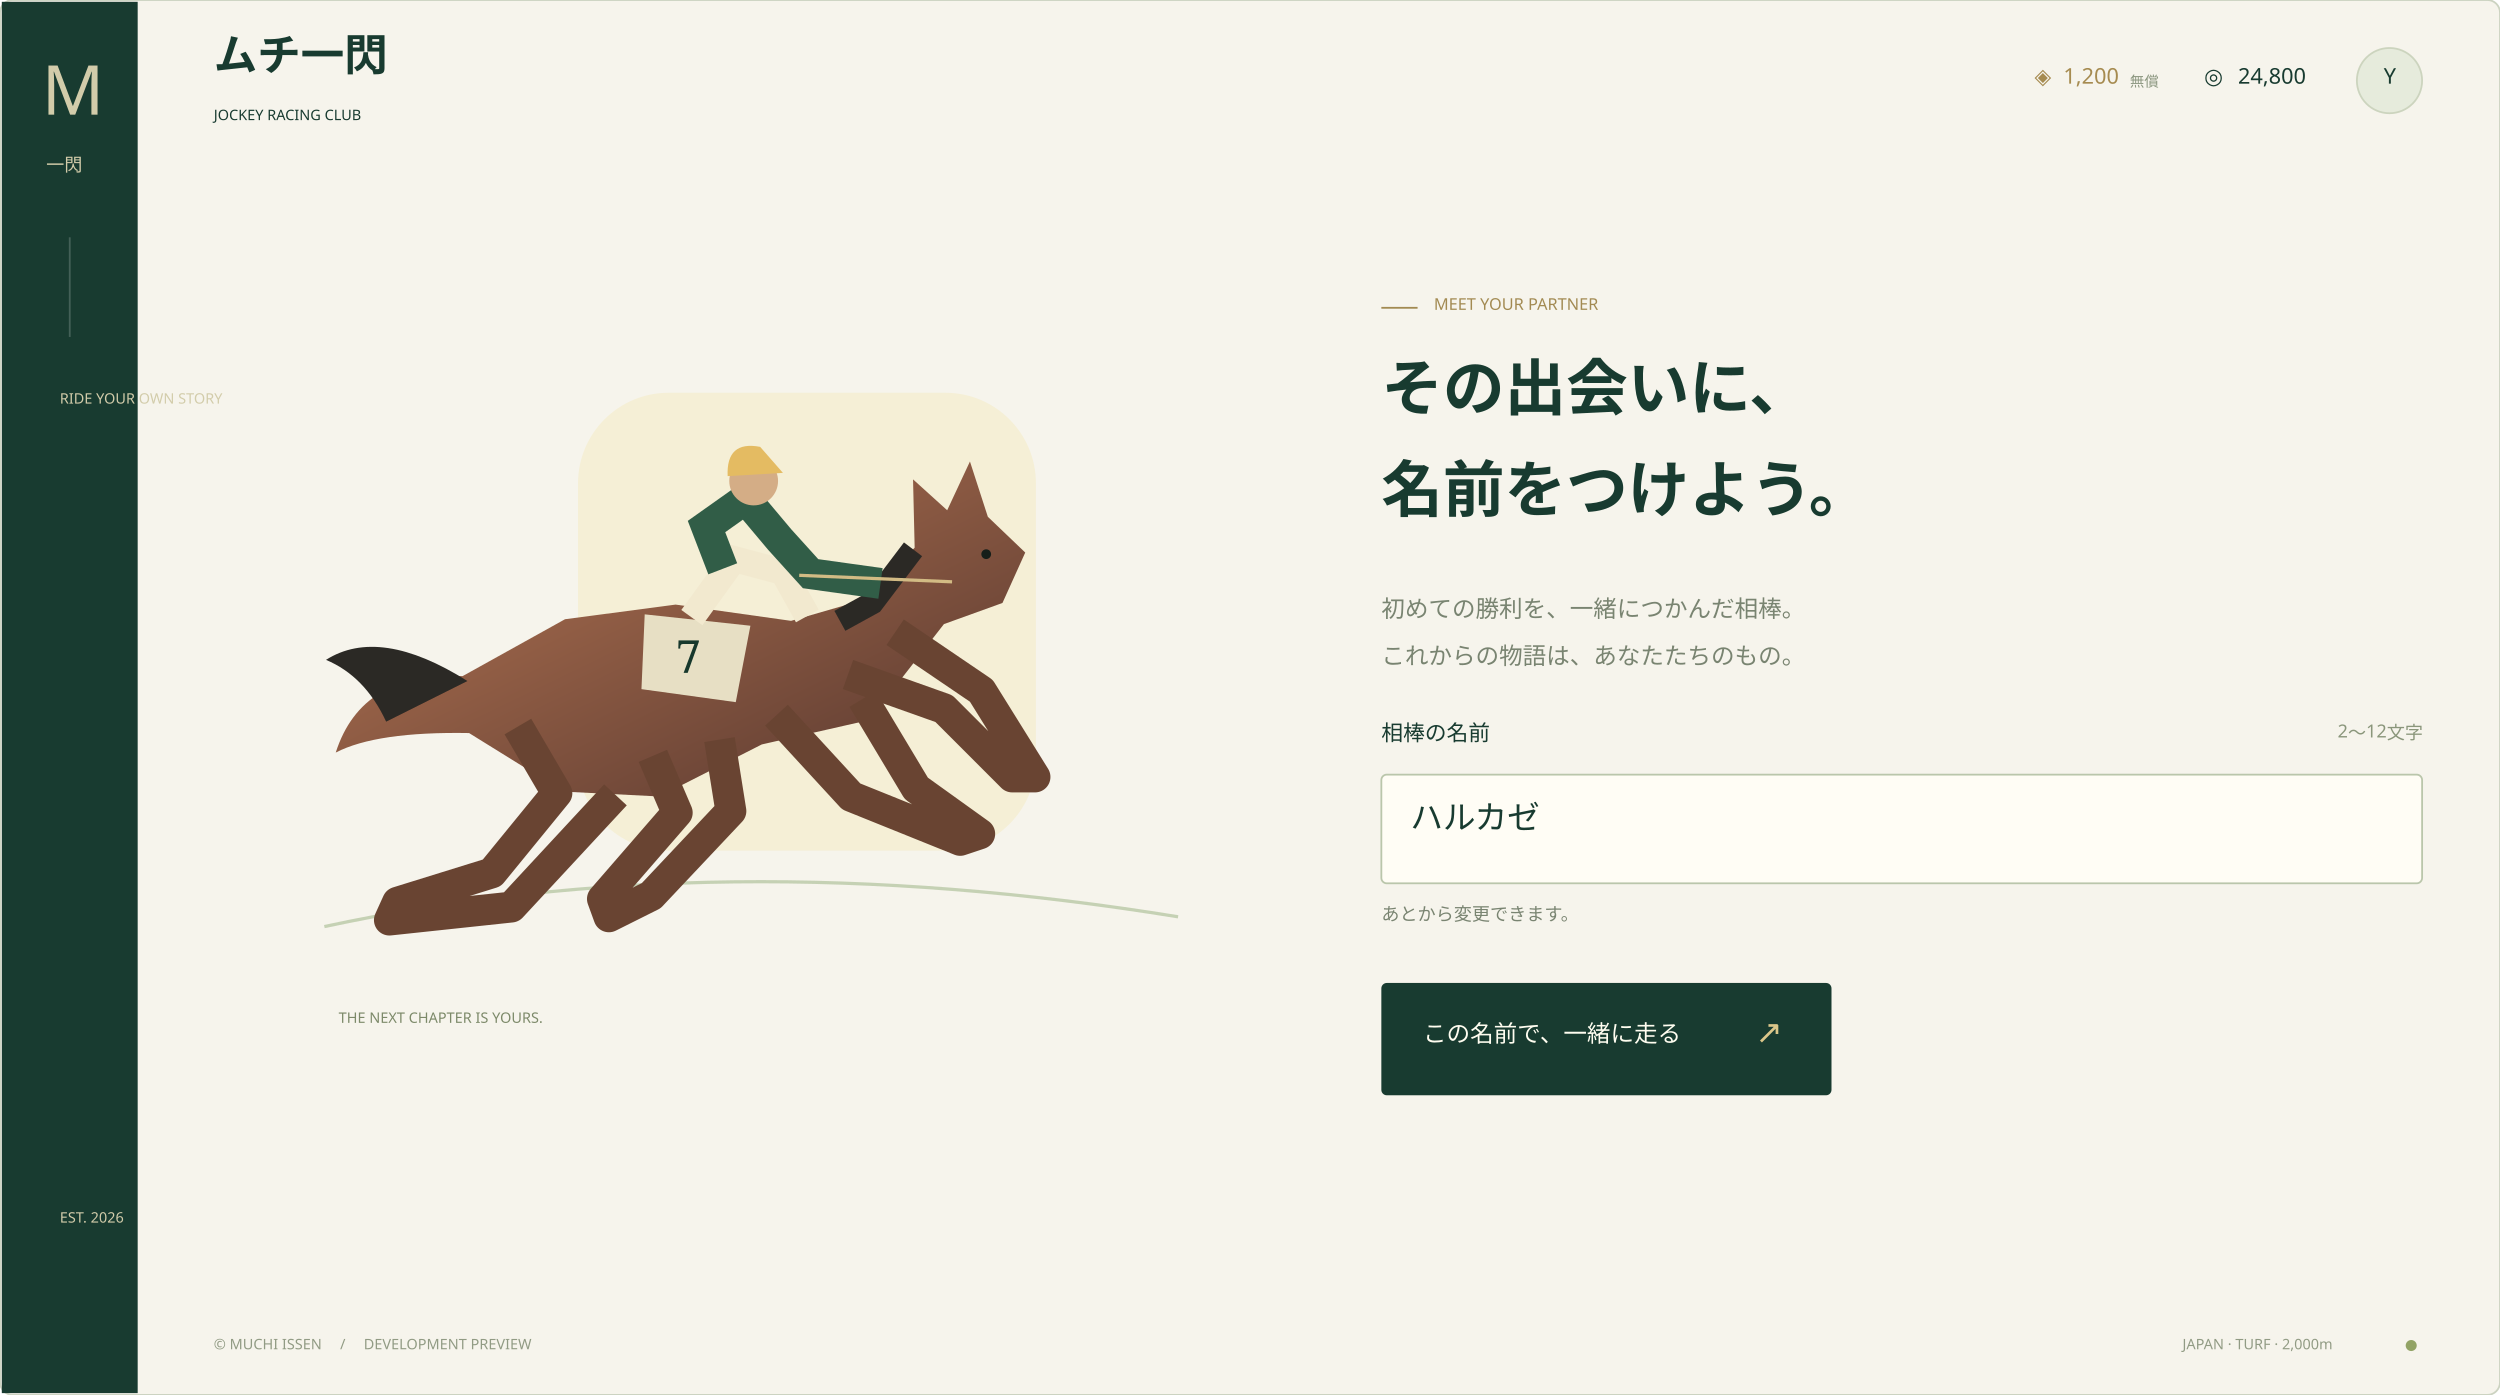
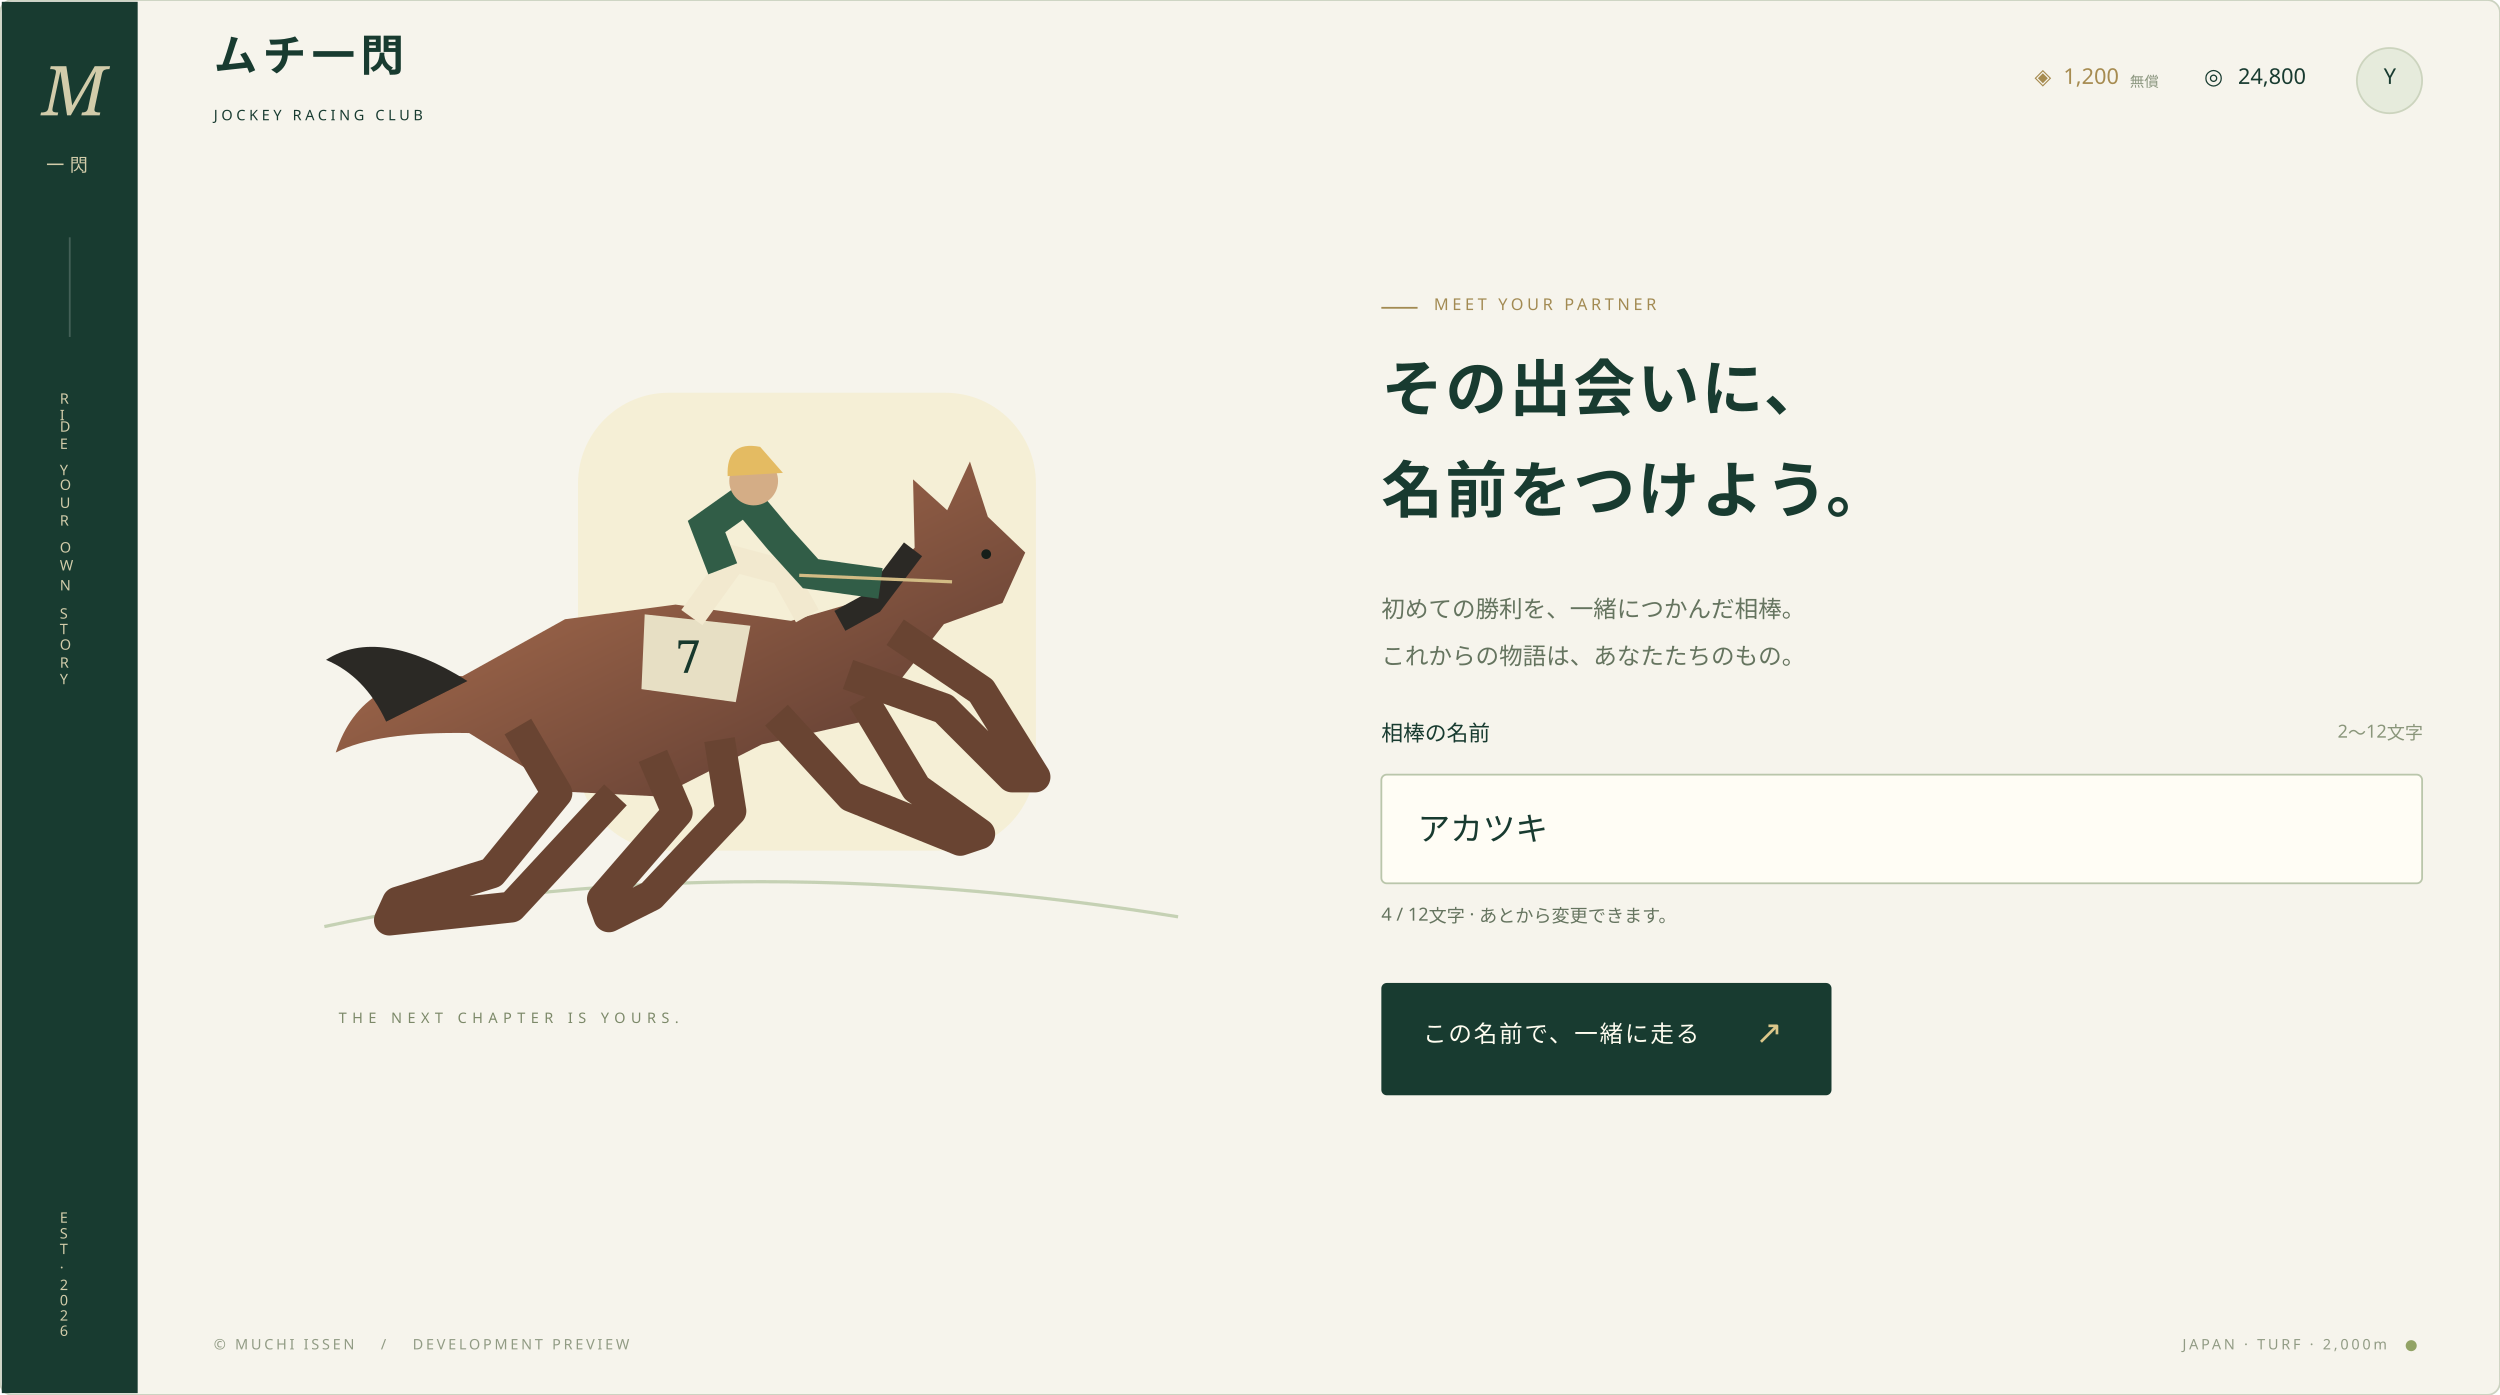
<svg xmlns="http://www.w3.org/2000/svg" width="1380" height="770" viewBox="0 0 1380 770">
-   <rect x="0" y="0" width="1380" height="770" rx="7" fill="rgb(246, 244, 236)" stroke="rgb(204, 211, 193)" />
-   <rect x="1" y="1" width="75" height="768" rx="0" fill="rgb(24, 59, 48)" stroke="none" />
-   <text x="23.062" y="63.3" fill="rgb(210, 204, 170)" font-size="38px" font-weight="400" font-family="Noto Sans JP, sans-serif">M</text>
-   <text x="25.484" y="94.5" fill="rgb(210, 204, 170)" font-size="10px" font-weight="400" font-family="Noto Sans JP, sans-serif">一閃</text>
-   <rect x="38" y="131" width="1" height="55" rx="0" fill="rgba(255, 255, 255, 0.19)" stroke="none" />
-   <text x="33" y="222.8" fill="rgb(210, 204, 170)" font-size="8px" font-weight="400" font-family="Noto Sans JP, sans-serif">RIDE YOUR OWN STORY</text>
-   <text x="33" y="674.878" fill="rgb(210, 204, 170)" font-size="8px" font-weight="400" font-family="Noto Sans JP, sans-serif">EST. 2026</text>
-   <text x="118" y="38.9" fill="rgb(24, 59, 48)" font-size="24px" font-weight="700" font-family="Noto Sans JP, sans-serif">ムチ一閃</text>
-   <text x="118" y="66.3" fill="rgb(24, 59, 48)" font-size="8px" font-weight="400" font-family="Noto Sans JP, sans-serif">JOCKEY RACING CLUB</text>
-   <text x="1123.047" y="46.2" fill="rgb(166, 139, 80)" font-size="12px" font-weight="400" font-family="Noto Sans JP, sans-serif">◈</text>
-   <text x="1138.969" y="46.2" fill="rgb(166, 139, 80)" font-size="12px" font-weight="500" font-family="Noto Sans JP, sans-serif">1,200</text>
-   <text x="1175.656" y="47.8" fill="rgb(139, 150, 127)" font-size="8px" font-weight="400" font-family="Noto Sans JP, sans-serif">無償</text>
-   <text x="1216.656" y="46.2" fill="rgb(24, 59, 48)" font-size="12px" font-weight="400" font-family="Noto Sans JP, sans-serif">◎</text>
-   <text x="1235.359" y="46.2" fill="rgb(24, 59, 48)" font-size="12px" font-weight="500" font-family="Noto Sans JP, sans-serif">24,800</text>
-   <rect x="1301" y="26.5" width="36" height="36" rx="50" fill="rgb(230, 235, 220)" stroke="rgb(204, 212, 190)" />
-   <text x="1315.812" y="46.2" fill="rgb(24, 59, 48)" font-size="12px" font-weight="400" font-family="Noto Sans JP, sans-serif">Y</text>
-   <rect x="319.062" y="216.797" width="252.766" height="252.766" rx="50" fill="rgb(245, 239, 214)" stroke="none" />
+   <rect x="0" y="0" width="1380" height="770" rx="7" fill="rgb(246, 244, 236)" stroke="rgb(204, 211, 193)" stroke-width="1" opacity="1" />
+   <rect x="1" y="1" width="75" height="768" rx="0" fill="rgb(24, 59, 48)" stroke="none" stroke-width="0" opacity="1" />
+   <text x="23.062" y="63.68" fill="rgb(210, 204, 170)" font-family="Georgia" font-size="38px" font-weight="400" font-style="italic" letter-spacing="0" opacity="1">M</text>
+   <text x="25.484" y="94.6" fill="rgb(210, 204, 170)" font-family="serif" font-size="10px" font-weight="400" font-style="normal" letter-spacing="3px" opacity="1">一閃</text>
+   <rect x="38" y="131" width="1" height="55" rx="0" fill="rgba(255, 255, 255, 0.19)" stroke="none" stroke-width="0" opacity="1" />
+   <text x="33" y="222.88" fill="rgb(210, 204, 170)" font-family="&quot;Hiragino Kaku Gothic ProN&quot;, &quot;Noto Sans JP&quot;, sans-serif" font-size="8px" font-weight="400" font-style="normal" letter-spacing="4px" opacity="1">R</text>
+   <text x="33" y="231.958" fill="rgb(210, 204, 170)" font-family="&quot;Hiragino Kaku Gothic ProN&quot;, &quot;Noto Sans JP&quot;, sans-serif" font-size="8px" font-weight="400" font-style="normal" letter-spacing="4px" opacity="1">I</text>
+   <text x="33" y="238.302" fill="rgb(210, 204, 170)" font-family="&quot;Hiragino Kaku Gothic ProN&quot;, &quot;Noto Sans JP&quot;, sans-serif" font-size="8px" font-weight="400" font-style="normal" letter-spacing="4px" opacity="1">D</text>
+   <text x="33" y="247.802" fill="rgb(210, 204, 170)" font-family="&quot;Hiragino Kaku Gothic ProN&quot;, &quot;Noto Sans JP&quot;, sans-serif" font-size="8px" font-weight="400" font-style="normal" letter-spacing="4px" opacity="1">E</text>
+   <text x="33" y="256.505" fill="rgb(210, 204, 170)" font-family="&quot;Hiragino Kaku Gothic ProN&quot;, &quot;Noto Sans JP&quot;, sans-serif" font-size="8px" font-weight="400" font-style="normal" letter-spacing="4px" opacity="1"> </text>
+   <text x="33" y="262.302" fill="rgb(210, 204, 170)" font-family="&quot;Hiragino Kaku Gothic ProN&quot;, &quot;Noto Sans JP&quot;, sans-serif" font-size="8px" font-weight="400" font-style="normal" letter-spacing="4px" opacity="1">Y</text>
+   <text x="33" y="270.427" fill="rgb(210, 204, 170)" font-family="&quot;Hiragino Kaku Gothic ProN&quot;, &quot;Noto Sans JP&quot;, sans-serif" font-size="8px" font-weight="400" font-style="normal" letter-spacing="4px" opacity="1">O</text>
+   <text x="33" y="280.364" fill="rgb(210, 204, 170)" font-family="&quot;Hiragino Kaku Gothic ProN&quot;, &quot;Noto Sans JP&quot;, sans-serif" font-size="8px" font-weight="400" font-style="normal" letter-spacing="4px" opacity="1">U</text>
+   <text x="33" y="290.13" fill="rgb(210, 204, 170)" font-family="&quot;Hiragino Kaku Gothic ProN&quot;, &quot;Noto Sans JP&quot;, sans-serif" font-size="8px" font-weight="400" font-style="normal" letter-spacing="4px" opacity="1">R</text>
+   <text x="33" y="299.208" fill="rgb(210, 204, 170)" font-family="&quot;Hiragino Kaku Gothic ProN&quot;, &quot;Noto Sans JP&quot;, sans-serif" font-size="8px" font-weight="400" font-style="normal" letter-spacing="4px" opacity="1"> </text>
+   <text x="33" y="305.005" fill="rgb(210, 204, 170)" font-family="&quot;Hiragino Kaku Gothic ProN&quot;, &quot;Noto Sans JP&quot;, sans-serif" font-size="8px" font-weight="400" font-style="normal" letter-spacing="4px" opacity="1">O</text>
+   <text x="33" y="314.88" fill="rgb(210, 204, 170)" font-family="&quot;Hiragino Kaku Gothic ProN&quot;, &quot;Noto Sans JP&quot;, sans-serif" font-size="8px" font-weight="400" font-style="normal" letter-spacing="4px" opacity="1">W</text>
+   <text x="33" y="325.911" fill="rgb(210, 204, 170)" font-family="&quot;Hiragino Kaku Gothic ProN&quot;, &quot;Noto Sans JP&quot;, sans-serif" font-size="8px" font-weight="400" font-style="normal" letter-spacing="4px" opacity="1">N</text>
+   <text x="33" y="335.692" fill="rgb(210, 204, 170)" font-family="&quot;Hiragino Kaku Gothic ProN&quot;, &quot;Noto Sans JP&quot;, sans-serif" font-size="8px" font-weight="400" font-style="normal" letter-spacing="4px" opacity="1"> </text>
+   <text x="33" y="341.489" fill="rgb(210, 204, 170)" font-family="&quot;Hiragino Kaku Gothic ProN&quot;, &quot;Noto Sans JP&quot;, sans-serif" font-size="8px" font-weight="400" font-style="normal" letter-spacing="4px" opacity="1">S</text>
+   <text x="33" y="350.083" fill="rgb(210, 204, 170)" font-family="&quot;Hiragino Kaku Gothic ProN&quot;, &quot;Noto Sans JP&quot;, sans-serif" font-size="8px" font-weight="400" font-style="normal" letter-spacing="4px" opacity="1">T</text>
+   <text x="33" y="358.661" fill="rgb(210, 204, 170)" font-family="&quot;Hiragino Kaku Gothic ProN&quot;, &quot;Noto Sans JP&quot;, sans-serif" font-size="8px" font-weight="400" font-style="normal" letter-spacing="4px" opacity="1">O</text>
+   <text x="33" y="368.599" fill="rgb(210, 204, 170)" font-family="&quot;Hiragino Kaku Gothic ProN&quot;, &quot;Noto Sans JP&quot;, sans-serif" font-size="8px" font-weight="400" font-style="normal" letter-spacing="4px" opacity="1">R</text>
+   <text x="33" y="377.677" fill="rgb(210, 204, 170)" font-family="&quot;Hiragino Kaku Gothic ProN&quot;, &quot;Noto Sans JP&quot;, sans-serif" font-size="8px" font-weight="400" font-style="normal" letter-spacing="4px" opacity="1">Y</text>
+   <text x="33" y="674.958" fill="rgb(210, 204, 170)" font-family="&quot;Hiragino Kaku Gothic ProN&quot;, &quot;Noto Sans JP&quot;, sans-serif" font-size="8px" font-weight="400" font-style="normal" letter-spacing="4px" opacity="1">E</text>
+   <text x="33" y="683.661" fill="rgb(210, 204, 170)" font-family="&quot;Hiragino Kaku Gothic ProN&quot;, &quot;Noto Sans JP&quot;, sans-serif" font-size="8px" font-weight="400" font-style="normal" letter-spacing="4px" opacity="1">S</text>
+   <text x="33" y="692.255" fill="rgb(210, 204, 170)" font-family="&quot;Hiragino Kaku Gothic ProN&quot;, &quot;Noto Sans JP&quot;, sans-serif" font-size="8px" font-weight="400" font-style="normal" letter-spacing="4px" opacity="1">T</text>
+   <text x="33" y="700.099" fill="rgb(210, 204, 170)" font-family="&quot;Hiragino Kaku Gothic ProN&quot;, &quot;Noto Sans JP&quot;, sans-serif" font-size="8px" font-weight="400" font-style="normal" letter-spacing="4px" opacity="1">.</text>
+   <text x="33" y="706.317" fill="rgb(210, 204, 170)" font-family="&quot;Hiragino Kaku Gothic ProN&quot;, &quot;Noto Sans JP&quot;, sans-serif" font-size="8px" font-weight="400" font-style="normal" letter-spacing="4px" opacity="1"> </text>
+   <text x="33" y="712.114" fill="rgb(210, 204, 170)" font-family="&quot;Hiragino Kaku Gothic ProN&quot;, &quot;Noto Sans JP&quot;, sans-serif" font-size="8px" font-weight="400" font-style="normal" letter-spacing="4px" opacity="1">2</text>
+   <text x="33" y="720.552" fill="rgb(210, 204, 170)" font-family="&quot;Hiragino Kaku Gothic ProN&quot;, &quot;Noto Sans JP&quot;, sans-serif" font-size="8px" font-weight="400" font-style="normal" letter-spacing="4px" opacity="1">0</text>
+   <text x="33" y="728.989" fill="rgb(210, 204, 170)" font-family="&quot;Hiragino Kaku Gothic ProN&quot;, &quot;Noto Sans JP&quot;, sans-serif" font-size="8px" font-weight="400" font-style="normal" letter-spacing="4px" opacity="1">2</text>
+   <text x="33" y="737.427" fill="rgb(210, 204, 170)" font-family="&quot;Hiragino Kaku Gothic ProN&quot;, &quot;Noto Sans JP&quot;, sans-serif" font-size="8px" font-weight="400" font-style="normal" letter-spacing="4px" opacity="1">6</text>
+   <text x="118" y="39.14" fill="rgb(24, 59, 48)" font-family="&quot;Yu Mincho&quot;, serif" font-size="24px" font-weight="700" font-style="normal" letter-spacing="3px" opacity="1">ムチ一閃 </text>
+   <text x="118" y="66.38" fill="rgb(24, 59, 48)" font-family="sans-serif" font-size="8px" font-weight="400" font-style="normal" letter-spacing="2px" opacity="1">JOCKEY RACING CLUB</text>
+   <text x="1123.047" y="46.32" fill="rgb(166, 139, 80)" font-family="&quot;Hiragino Kaku Gothic ProN&quot;, &quot;Noto Sans JP&quot;, sans-serif" font-size="12px" font-weight="400" font-style="normal" letter-spacing="0" opacity="1">◈ </text>
+   <text x="1138.969" y="46.32" fill="rgb(166, 139, 80)" font-family="&quot;Hiragino Kaku Gothic ProN&quot;, &quot;Noto Sans JP&quot;, sans-serif" font-size="12px" font-weight="500" font-style="normal" letter-spacing="0" opacity="1">1,200</text>
+   <text x="1175.656" y="47.88" fill="rgb(139, 150, 127)" font-family="&quot;Hiragino Kaku Gothic ProN&quot;, &quot;Noto Sans JP&quot;, sans-serif" font-size="8px" font-weight="400" font-style="normal" letter-spacing="0" opacity="1">無償</text>
+   <text x="1216.656" y="46.32" fill="rgb(24, 59, 48)" font-family="&quot;Hiragino Kaku Gothic ProN&quot;, &quot;Noto Sans JP&quot;, sans-serif" font-size="12px" font-weight="400" font-style="normal" letter-spacing="0" opacity="1">◎ </text>
+   <text x="1235.359" y="46.32" fill="rgb(24, 59, 48)" font-family="&quot;Hiragino Kaku Gothic ProN&quot;, &quot;Noto Sans JP&quot;, sans-serif" font-size="12px" font-weight="500" font-style="normal" letter-spacing="0" opacity="1">24,800</text>
+   <rect x="1301" y="26.5" width="36" height="36" rx="18" fill="rgb(230, 235, 220)" stroke="rgb(204, 212, 190)" stroke-width="1" opacity="1" />
+   <text x="1315.812" y="46.32" fill="rgb(24, 59, 48)" font-family="&quot;Hiragino Kaku Gothic ProN&quot;, &quot;Noto Sans JP&quot;, sans-serif" font-size="12px" font-weight="400" font-style="normal" letter-spacing="0" opacity="1">Y</text>
+   <rect x="319.062" y="216.797" width="252.766" height="252.766" rx="50" fill="rgb(245, 239, 214)" stroke="none" stroke-width="0" opacity="1" />
  <svg x="118" y="164" width="574.5" height="440" viewBox="0 0 640 440">
    <defs>
-       <linearGradient id="coat" x2="1" y2="1">
+       <linearGradient id="coat-export-1" x2="1" y2="1">
        <stop stop-color="#bb7955" />
        <stop offset="1" stop-color="#55362e" />
      </linearGradient>
    </defs>
    <path d="M68 362Q310 310 593 356" fill="none" stroke="#c5d1b4" stroke-width="2" />
-     <path d="M153 208Q91 205 75 255Q100 242 157 243L215 279L274 282L337 250L403 235L449 176L485 163L499 132L476 110L465 76L451 106L430 87L431 129L400 161L355 174L284 164L216 173Z" fill="url(#coat)" />
+     <path d="M153 208Q91 205 75 255Q100 242 157 243L215 279L274 282L337 250L403 235L449 176L485 163L499 132L476 110L465 76L451 106L430 87L431 129L400 161L355 174L284 164L216 173Z" fill="url(#coat-export-1)" />
    <path d="M187 239L211 280L171 329L113 347L108 358L183 350L247 281M270 257L285 292L239 345L243 356L269 343L318 291L311 247M346 232L392 282L459 309L471 305L432 277L399 222M390 207L449 228L491 270L505 270L472 217L419 181" fill="none" stroke="#694432" stroke-width="19" stroke-linejoin="round" />
    <path d="M156 211Q102 177 69 198Q93 208 106 236" fill="#2b2925" />
    <path d="M430 130L405 163L385 174" fill="none" stroke="#2b2925" stroke-width="14" />
    <path d="M265 170L330 177L321 224L263 216Z" fill="#e7dfc4" />
    <text x="284" y="206" fill="#17382c" font-size="28" font-family="serif">7</text>
    <path d="M294 172L320 136L350 144L365 171" fill="none" stroke="#f2e9cf" stroke-width="16" />
    <path d="M313 142L303 116L327 99L348 124L367 145L410 151" fill="none" stroke="#315d47" stroke-width="19" />
    <circle cx="332" cy="88" r="15" fill="#d4ad86" />
    <path d="M316 85Q315 63 336 67L350 83Z" fill="#e4bb62" />
    <path d="M360 146L454 150" stroke="#d2bb84" fill="none" stroke-width="2" />
    <circle cx="475" cy="133" r="3" fill="#161e19" />
  </svg>
-   <text x="186.938" y="564.612" fill="rgb(124, 137, 105)" font-size="8px" font-weight="400" font-family="Noto Sans JP, sans-serif">THE NEXT CHAPTER IS YOURS.</text>
-   <rect x="762.5" y="169.406" width="20" height="1" rx="0" fill="rgb(162, 138, 82)" stroke="none" />
-   <text x="791.5" y="171.056" fill="rgb(162, 138, 82)" font-size="9px" font-weight="400" font-family="Noto Sans JP, sans-serif">MEET YOUR PARTNER</text>
-   <text x="762.5" y="226.306" fill="rgb(24, 59, 48)" font-size="34px" font-weight="600" font-family="Noto Sans JP, sans-serif">その出会いに、</text>
-   <text x="762.5" y="282.4" fill="rgb(24, 59, 48)" font-size="34px" font-weight="600" font-family="Noto Sans JP, sans-serif">名前をつけよう。</text>
-   <text x="762.5" y="340.644" fill="rgb(121, 132, 113)" font-size="13px" font-weight="400" font-family="Noto Sans JP, sans-serif">初めての勝利を、一緒につかんだ相棒。</text>
-   <text x="762.5" y="366.644" fill="rgb(121, 132, 113)" font-size="13px" font-weight="400" font-family="Noto Sans JP, sans-serif">これからの物語は、あなたたちのもの。</text>
-   <text x="762.5" y="408.794" fill="rgb(24, 59, 48)" font-size="12px" font-weight="400" font-family="Noto Sans JP, sans-serif">相棒の名前</text>
-   <text x="1290.344" y="407.094" fill="rgb(138, 150, 123)" font-size="10px" font-weight="400" font-family="Noto Sans JP, sans-serif">2〜12文字</text>
-   <rect x="762.5" y="427.594" width="574.5" height="60" rx="3" fill="rgb(255, 253, 245)" stroke="rgb(186, 198, 171)" />
-   <text x="778.5" y="457.594" fill="#183b30" font-size="18">ハルカゼ</text>
-   <text x="762.5" y="508.094" fill="rgb(121, 132, 113)" font-size="10px" font-weight="400" font-family="Noto Sans JP, sans-serif">あとから変更できます。</text>
-   <rect x="762.5" y="542.594" width="248.484" height="62" rx="3" fill="rgb(24, 59, 48)" stroke="none" />
-   <text x="785.5" y="575.144" fill="rgb(255, 253, 240)" font-size="13px" font-weight="400" font-family="Noto Sans JP, sans-serif">この名前で、一緒に走る</text>
-   <text x="968.984" y="575.894" fill="rgb(219, 199, 138)" font-size="18px" font-weight="400" font-family="Noto Sans JP, sans-serif">↗</text>
-   <rect x="76" y="717" width="1303" height="52" rx="0" fill="none" stroke="rgb(216, 223, 205) rgb(145, 155, 132) rgb(145, 155, 132)" />
-   <text x="118" y="744.8" fill="rgb(145, 155, 132)" font-size="8px" font-weight="400" font-family="Noto Sans JP, sans-serif">© MUCHI ISSEN　 /　 DEVELOPMENT PREVIEW</text>
-   <text x="1204.703" y="744.8" fill="rgb(145, 155, 132)" font-size="8px" font-weight="400" font-family="Noto Sans JP, sans-serif">JAPAN · TURF · 2,000m</text>
-   <text x="1327.5" y="744.8" fill="rgb(146, 163, 101)" font-size="8px" font-weight="400" font-family="Noto Sans JP, sans-serif">●</text>
+   <text x="186.938" y="564.692" fill="rgb(124, 137, 105)" font-family="&quot;Hiragino Kaku Gothic ProN&quot;, &quot;Noto Sans JP&quot;, sans-serif" font-size="8px" font-weight="400" font-style="normal" letter-spacing="3px" opacity="1">THE NEXT CHAPTER IS YOURS.</text>
+   <rect x="762.5" y="169.406" width="20" height="1" rx="0" fill="rgb(162, 138, 82)" stroke="none" stroke-width="0" opacity="1" />
+   <text x="791.5" y="171.146" fill="rgb(162, 138, 82)" font-family="&quot;Hiragino Kaku Gothic ProN&quot;, &quot;Noto Sans JP&quot;, sans-serif" font-size="9px" font-weight="400" font-style="normal" letter-spacing="2px" opacity="1">MEET YOUR PARTNER</text>
+   <text x="762.5" y="226.646" fill="rgb(24, 59, 48)" font-family="&quot;Yu Mincho&quot;, &quot;Noto Serif JP&quot;, serif" font-size="34px" font-weight="600" font-style="normal" letter-spacing="1.36px" opacity="1">その出会いに、</text>
+   <text x="762.5" y="282.74" fill="rgb(24, 59, 48)" font-family="&quot;Yu Mincho&quot;, &quot;Noto Serif JP&quot;, serif" font-size="34px" font-weight="600" font-style="normal" letter-spacing="1.36px" opacity="1">名前をつけよう。</text>
+   <text x="762.5" y="340.774" fill="rgb(101, 116, 95)" font-family="&quot;Hiragino Kaku Gothic ProN&quot;, &quot;Noto Sans JP&quot;, sans-serif" font-size="13px" font-weight="400" font-style="normal" letter-spacing="0" opacity="1">初めての勝利を、一緒につかんだ相棒。</text>
+   <text x="762.5" y="366.774" fill="rgb(101, 116, 95)" font-family="&quot;Hiragino Kaku Gothic ProN&quot;, &quot;Noto Sans JP&quot;, sans-serif" font-size="13px" font-weight="400" font-style="normal" letter-spacing="0" opacity="1">これからの物語は、あなたたちのもの。</text>
+   <text x="762.5" y="408.914" fill="rgb(24, 59, 48)" font-family="&quot;Hiragino Kaku Gothic ProN&quot;, &quot;Noto Sans JP&quot;, sans-serif" font-size="12px" font-weight="400" font-style="normal" letter-spacing="0" opacity="1">相棒の名前 </text>
+   <text x="1290.344" y="407.194" fill="rgb(138, 150, 123)" font-family="&quot;Hiragino Kaku Gothic ProN&quot;, &quot;Noto Sans JP&quot;, sans-serif" font-size="10px" font-weight="400" font-style="normal" letter-spacing="0" opacity="1">2〜12文字</text>
+   <rect x="762.5" y="427.594" width="574.5" height="60" rx="3" fill="rgb(255, 253, 245)" stroke="rgb(186, 198, 171)" stroke-width="1" opacity="1" />
+   <text x="782.5" y="463.894" fill="rgb(24, 59, 48)" font-size="18px" font-family="sans-serif">アカツキ</text>
+   <text x="762.5" y="508.194" fill="rgb(101, 116, 95)" font-family="&quot;Hiragino Kaku Gothic ProN&quot;, &quot;Noto Sans JP&quot;, sans-serif" font-size="10px" font-weight="400" font-style="normal" letter-spacing="0" opacity="1">4 / 12文字 · あとから変更できます。</text>
+   <rect x="762.5" y="542.594" width="248.484" height="62" rx="3" fill="rgb(24, 59, 48)" stroke="none" stroke-width="0" opacity="1" />
+   <text x="785.5" y="575.274" fill="rgb(255, 253, 240)" font-family="&quot;Hiragino Kaku Gothic ProN&quot;, &quot;Noto Sans JP&quot;, sans-serif" font-size="13px" font-weight="400" font-style="normal" letter-spacing="1px" opacity="1">この名前で、一緒に走る </text>
+   <text x="968.984" y="576.074" fill="rgb(219, 199, 138)" font-family="&quot;Hiragino Kaku Gothic ProN&quot;, &quot;Noto Sans JP&quot;, sans-serif" font-size="18px" font-weight="400" font-style="normal" letter-spacing="1px" opacity="1">↗</text>
+   <rect x="76" y="717" width="1303" height="52" rx="0" fill="none" stroke="rgb(216, 223, 205) rgb(145, 155, 132) rgb(145, 155, 132)" stroke-width="1" opacity="1" />
+   <text x="118" y="744.88" fill="rgb(145, 155, 132)" font-family="&quot;Hiragino Kaku Gothic ProN&quot;, &quot;Noto Sans JP&quot;, sans-serif" font-size="8px" font-weight="400" font-style="normal" letter-spacing="1.5px" opacity="1">© MUCHI ISSEN　 /　 DEVELOPMENT PREVIEW</text>
+   <text x="1204.703" y="744.88" fill="rgb(145, 155, 132)" font-family="&quot;Hiragino Kaku Gothic ProN&quot;, &quot;Noto Sans JP&quot;, sans-serif" font-size="8px" font-weight="400" font-style="normal" letter-spacing="1.5px" opacity="1">JAPAN · TURF · 2,000m </text>
+   <text x="1327.5" y="744.88" fill="rgb(146, 163, 101)" font-family="&quot;Hiragino Kaku Gothic ProN&quot;, &quot;Noto Sans JP&quot;, sans-serif" font-size="8px" font-weight="400" font-style="normal" letter-spacing="1.5px" opacity="1">●</text>
</svg>
